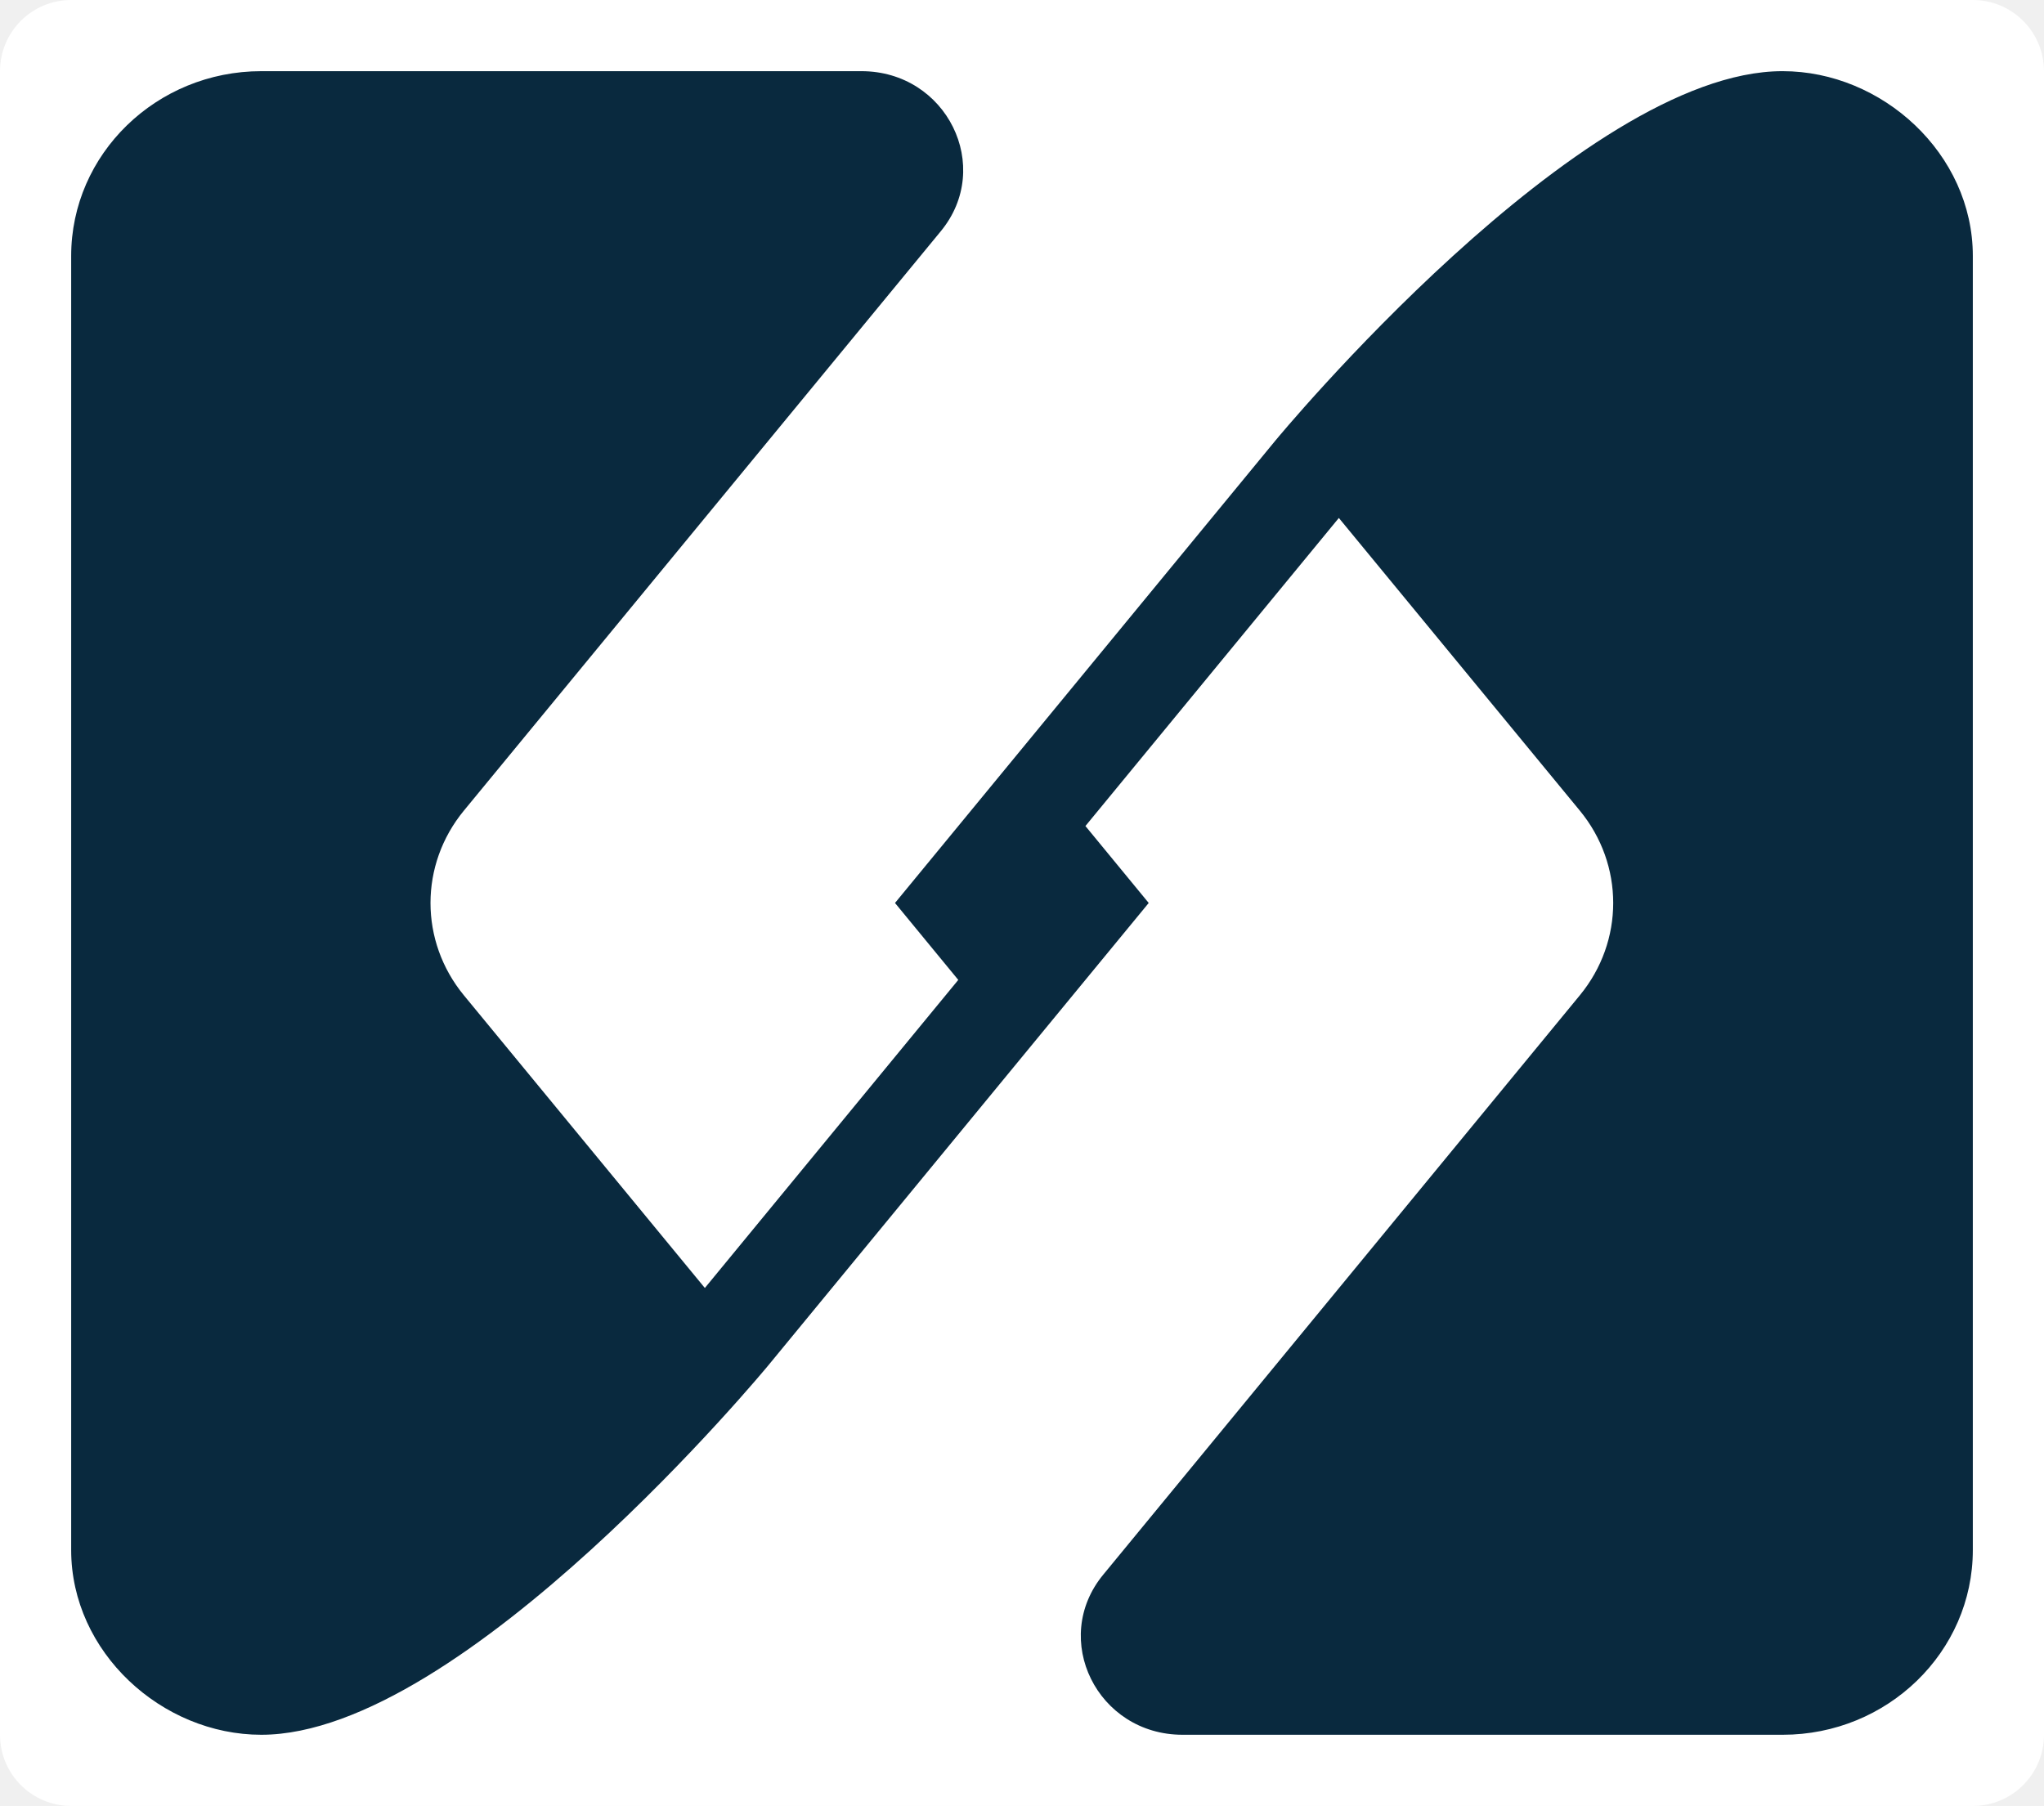
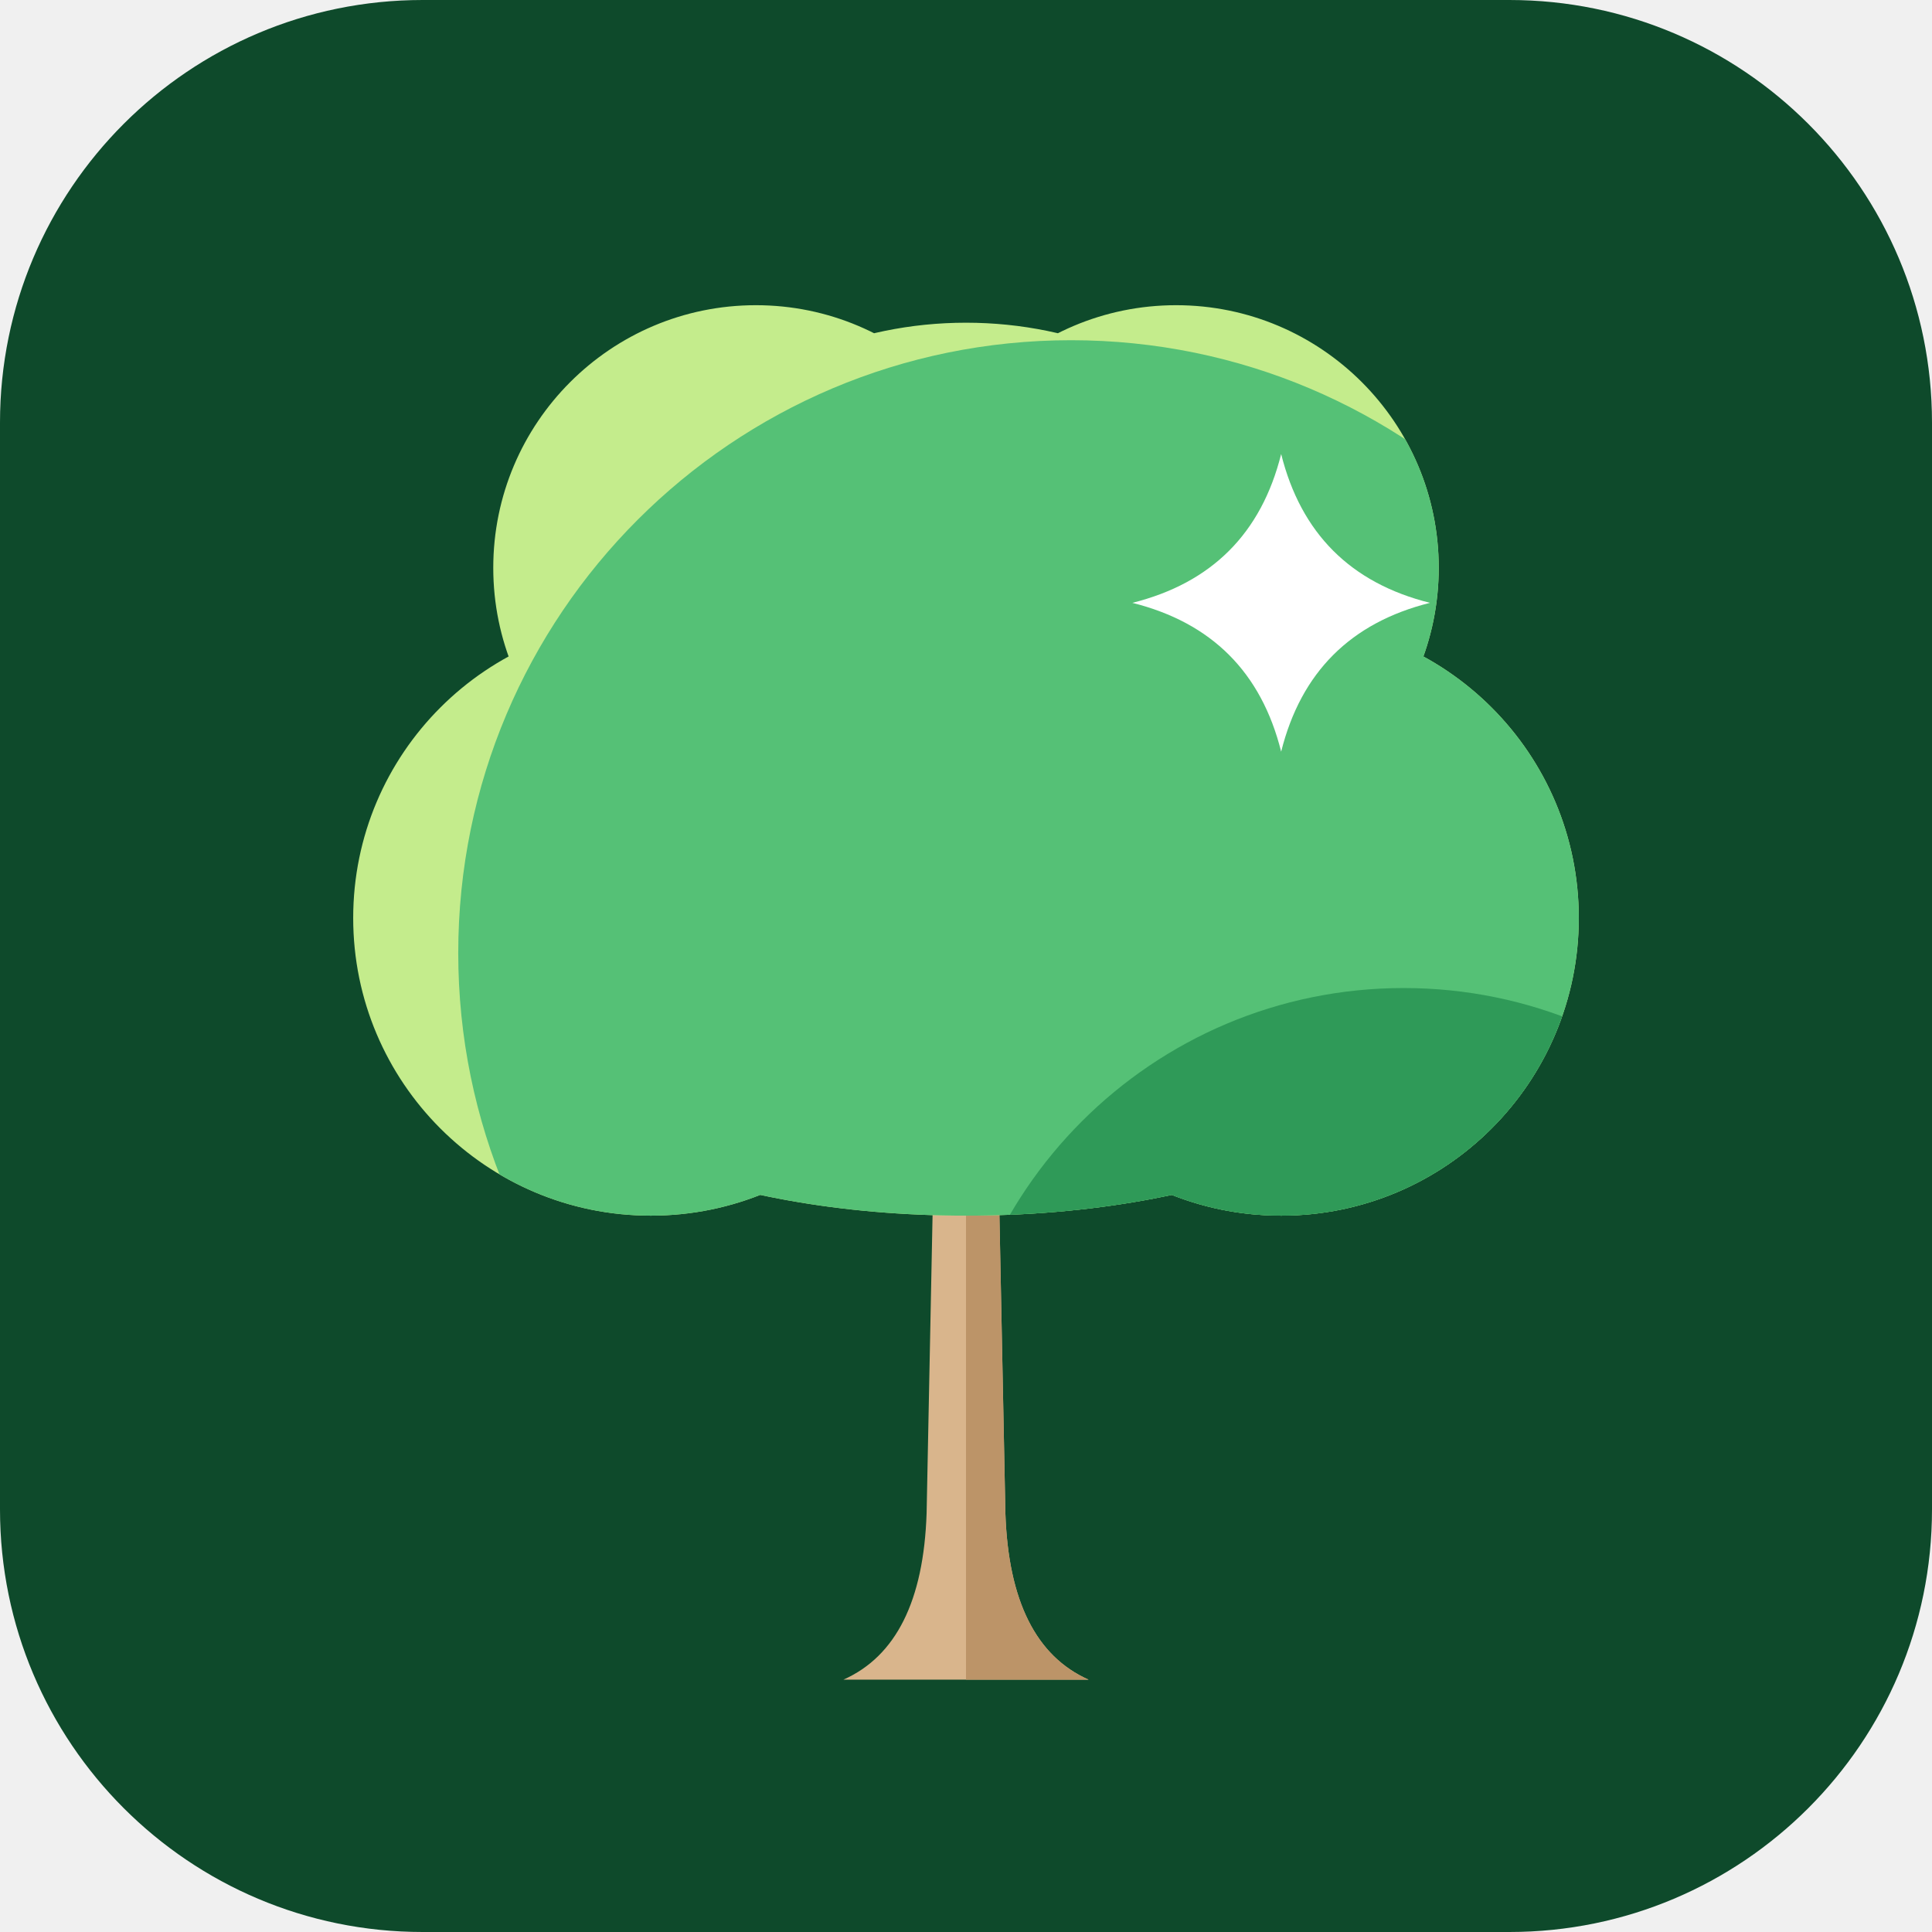
- <svg xmlns="http://www.w3.org/2000/svg" version="1.1" width="919" height="812">
-   <svg width="919" height="812" viewBox="0 0 919 812" fill="none">
-     <rect x="0" width="919" height="812" rx="32" fill="white" />
-     <path d="M801.38 32C710.417 32 573.371 198.163 573.371 198.163L459.433 336.676L402.398 406L430.849 440.595L316.911 579.109L208.583 447.541C188.548 423.231 188.548 388.769 208.583 364.459L422.968 103.995C446.877 75.01 425.639 32 387.304 32H117.487C70.335 32 32 69.266 32 115.081V696.919C32 742.867 72.74 780 117.487 780C208.45 780 345.496 613.837 345.496 613.837L459.433 475.324L516.469 406L488.018 371.405L601.956 232.891L710.283 364.459C730.319 388.769 730.319 423.231 710.283 447.541L496.032 708.005C472.123 736.99 493.361 780 531.696 780H801.513C848.665 780 887 742.734 887 696.919V115.081C887 69.133 846.26 32 801.513 32H801.38Z" fill="#09293E" />
-   </svg>
-   <style>@media (prefers-color-scheme: light) { :root { filter: none; } }
- @media (prefers-color-scheme: dark) { :root { filter: none; } }
- </style>
+ <svg xmlns="http://www.w3.org/2000/svg" viewBox="0 0 64 64" width="64" height="64" role="img" aria-label="Eko Čišćenje">
+   <rect width="64" height="64" rx="14" fill="#0E4A2B" />
+   <g transform="translate(3 3.15) scale(0.29)">
+     <g transform="translate(0 -6)">
+       <defs>
+         <clipPath id="fc">
+           <circle cx="100" cy="78" r="46" />
+           <circle cx="64" cy="100" r="34" />
+           <circle cx="136" cy="100" r="34" />
+           <circle cx="76" cy="60" r="30" />
+           <circle cx="124" cy="60" r="30" />
+           <ellipse cx="100" cy="112" rx="52" ry="22" />
+         </clipPath>
+       </defs>
+       <path d="M86 187Q95 183 95.5 168L96.5 118H103.5L104.5 168Q105 183 114 187Z" fill="#D9B58C" />
+       <path d="M100 118H103.5L104.5 168Q105 183 114 187H100Z" fill="#BC9468" />
+       <g clip-path="url(#fc)">
+         <rect width="200" height="200" fill="#C4EC8C" />
+         <circle cx="112" cy="104" r="70" fill="#55C176" />
+         <circle cx="150" cy="160" r="52" fill="#2F9A58" />
+       </g>
+       <path d="M136 47Q139.4 60.6 153 64Q139.4 67.4 136 81Q132.6 67.4 119 64Q132.6 60.6 136 47Z" fill="#fff" />
+     </g>
+   </g>
</svg>
